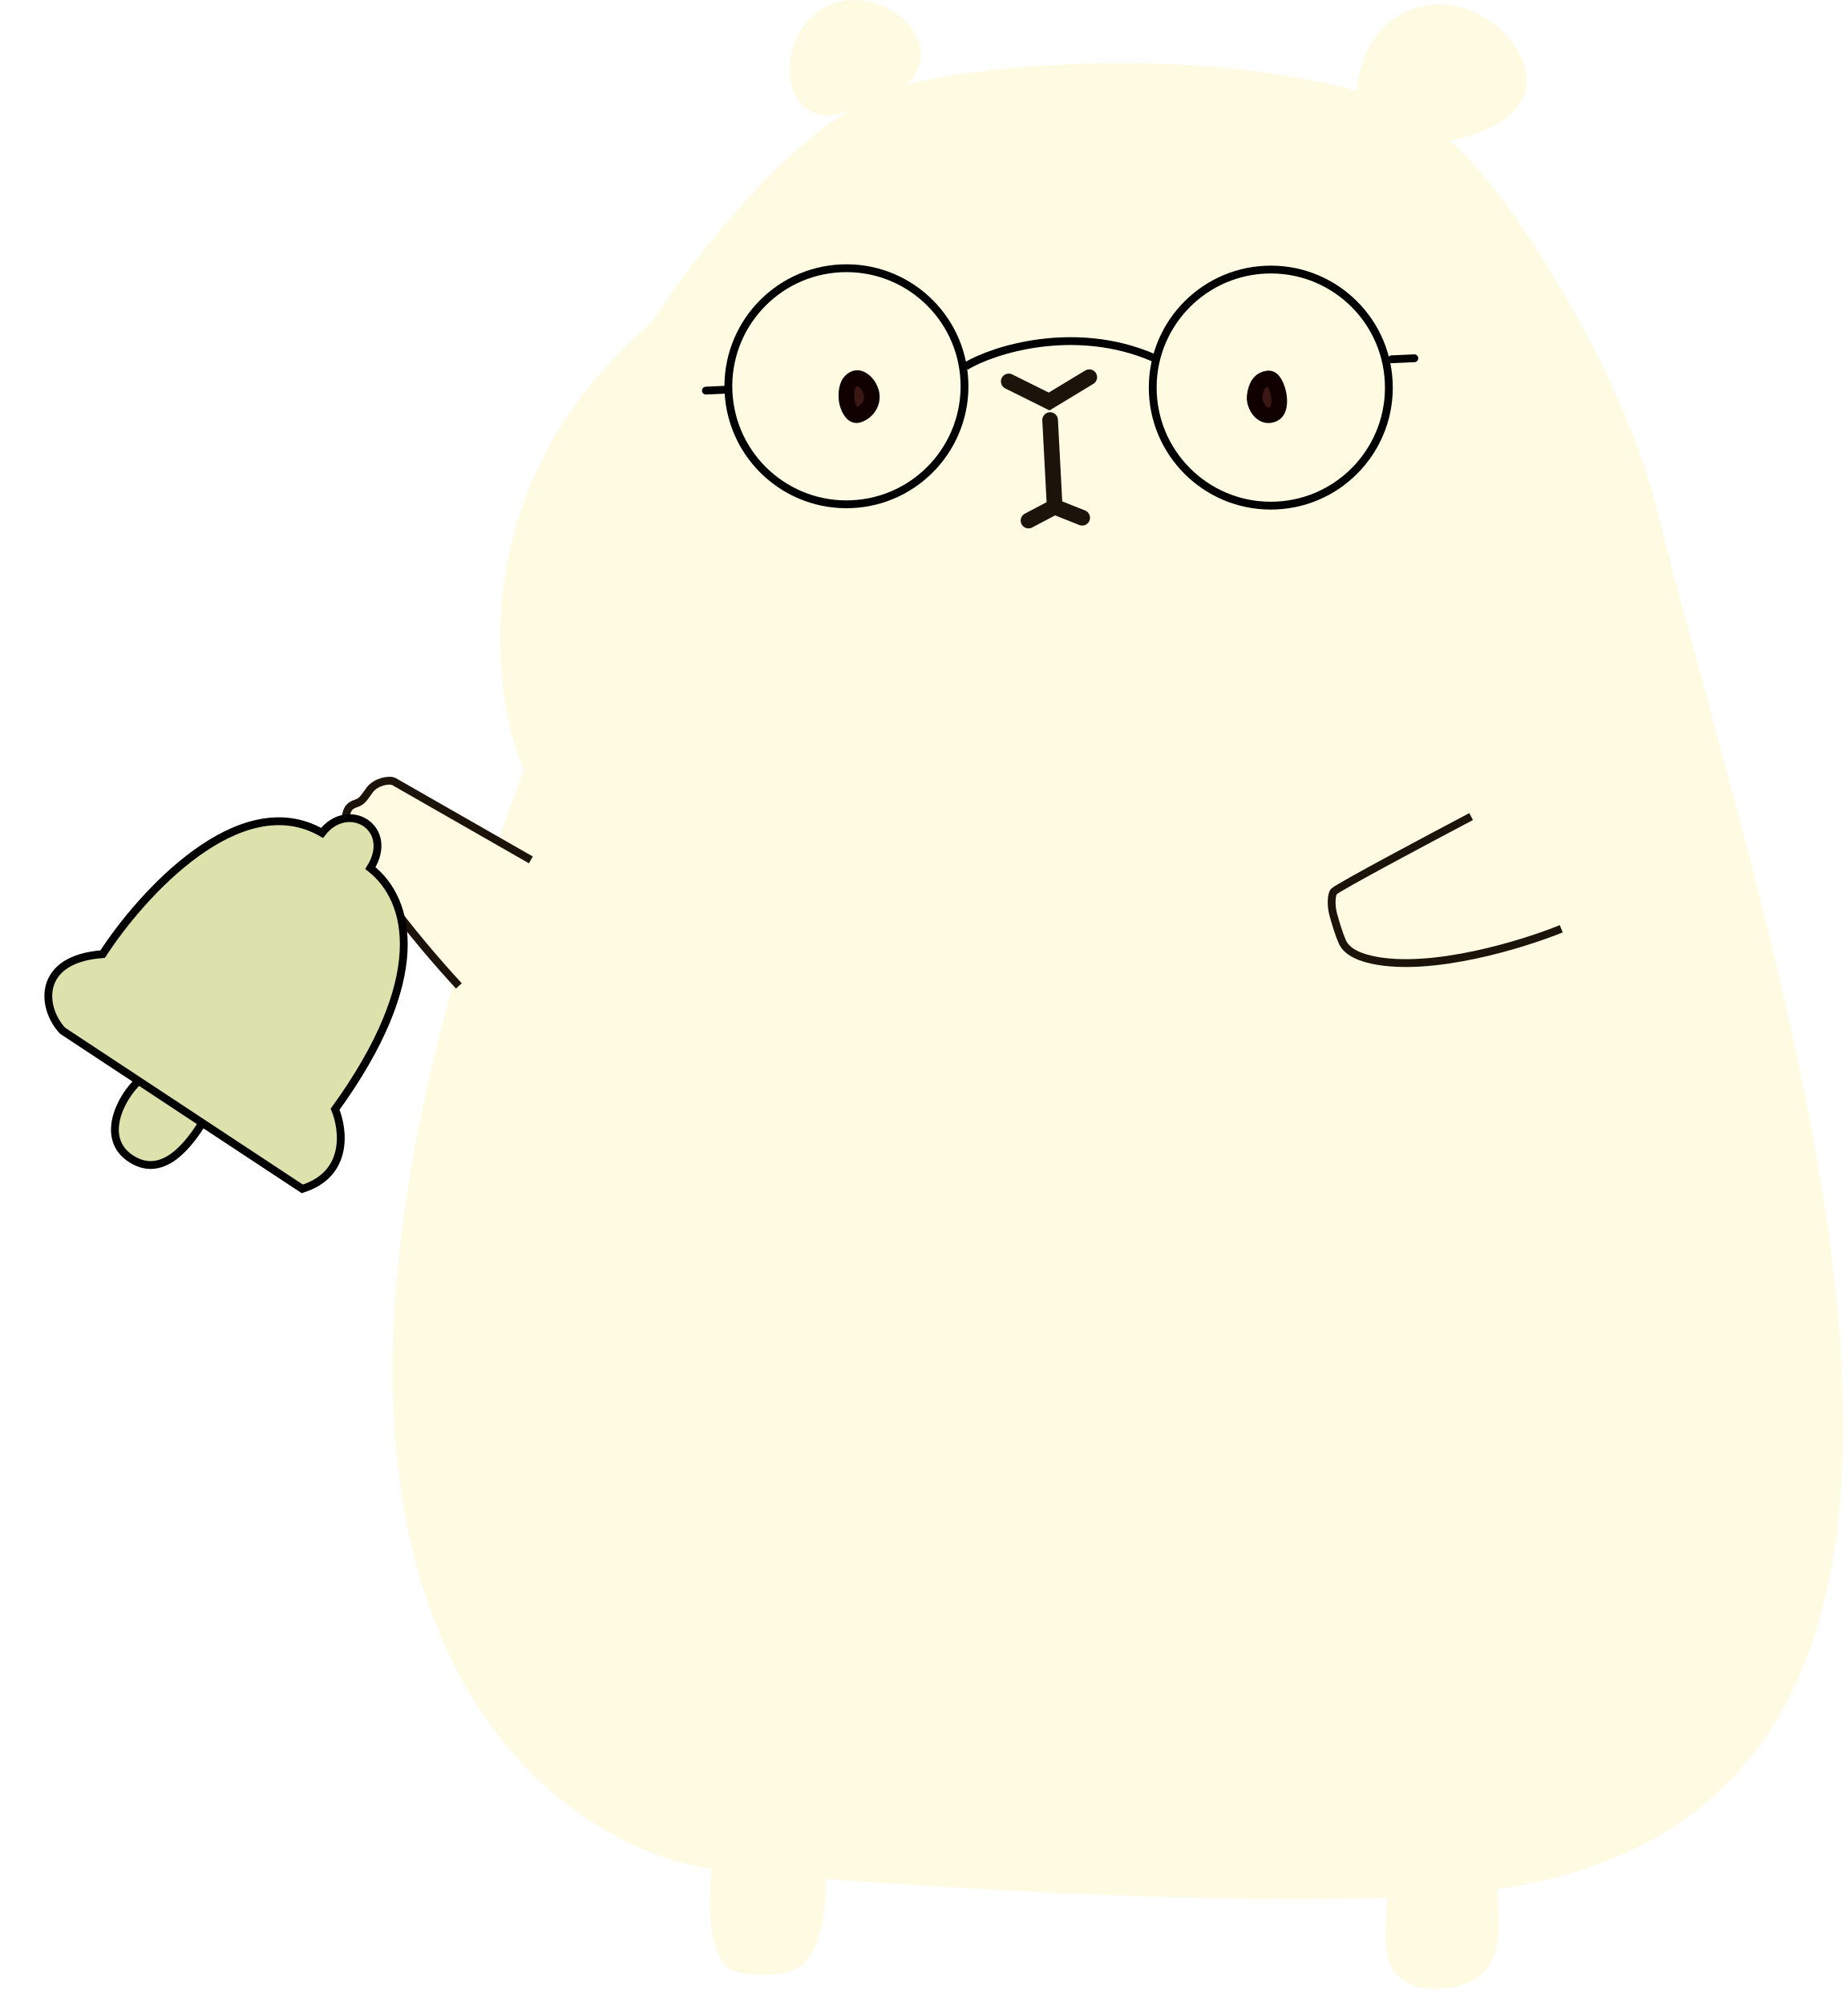
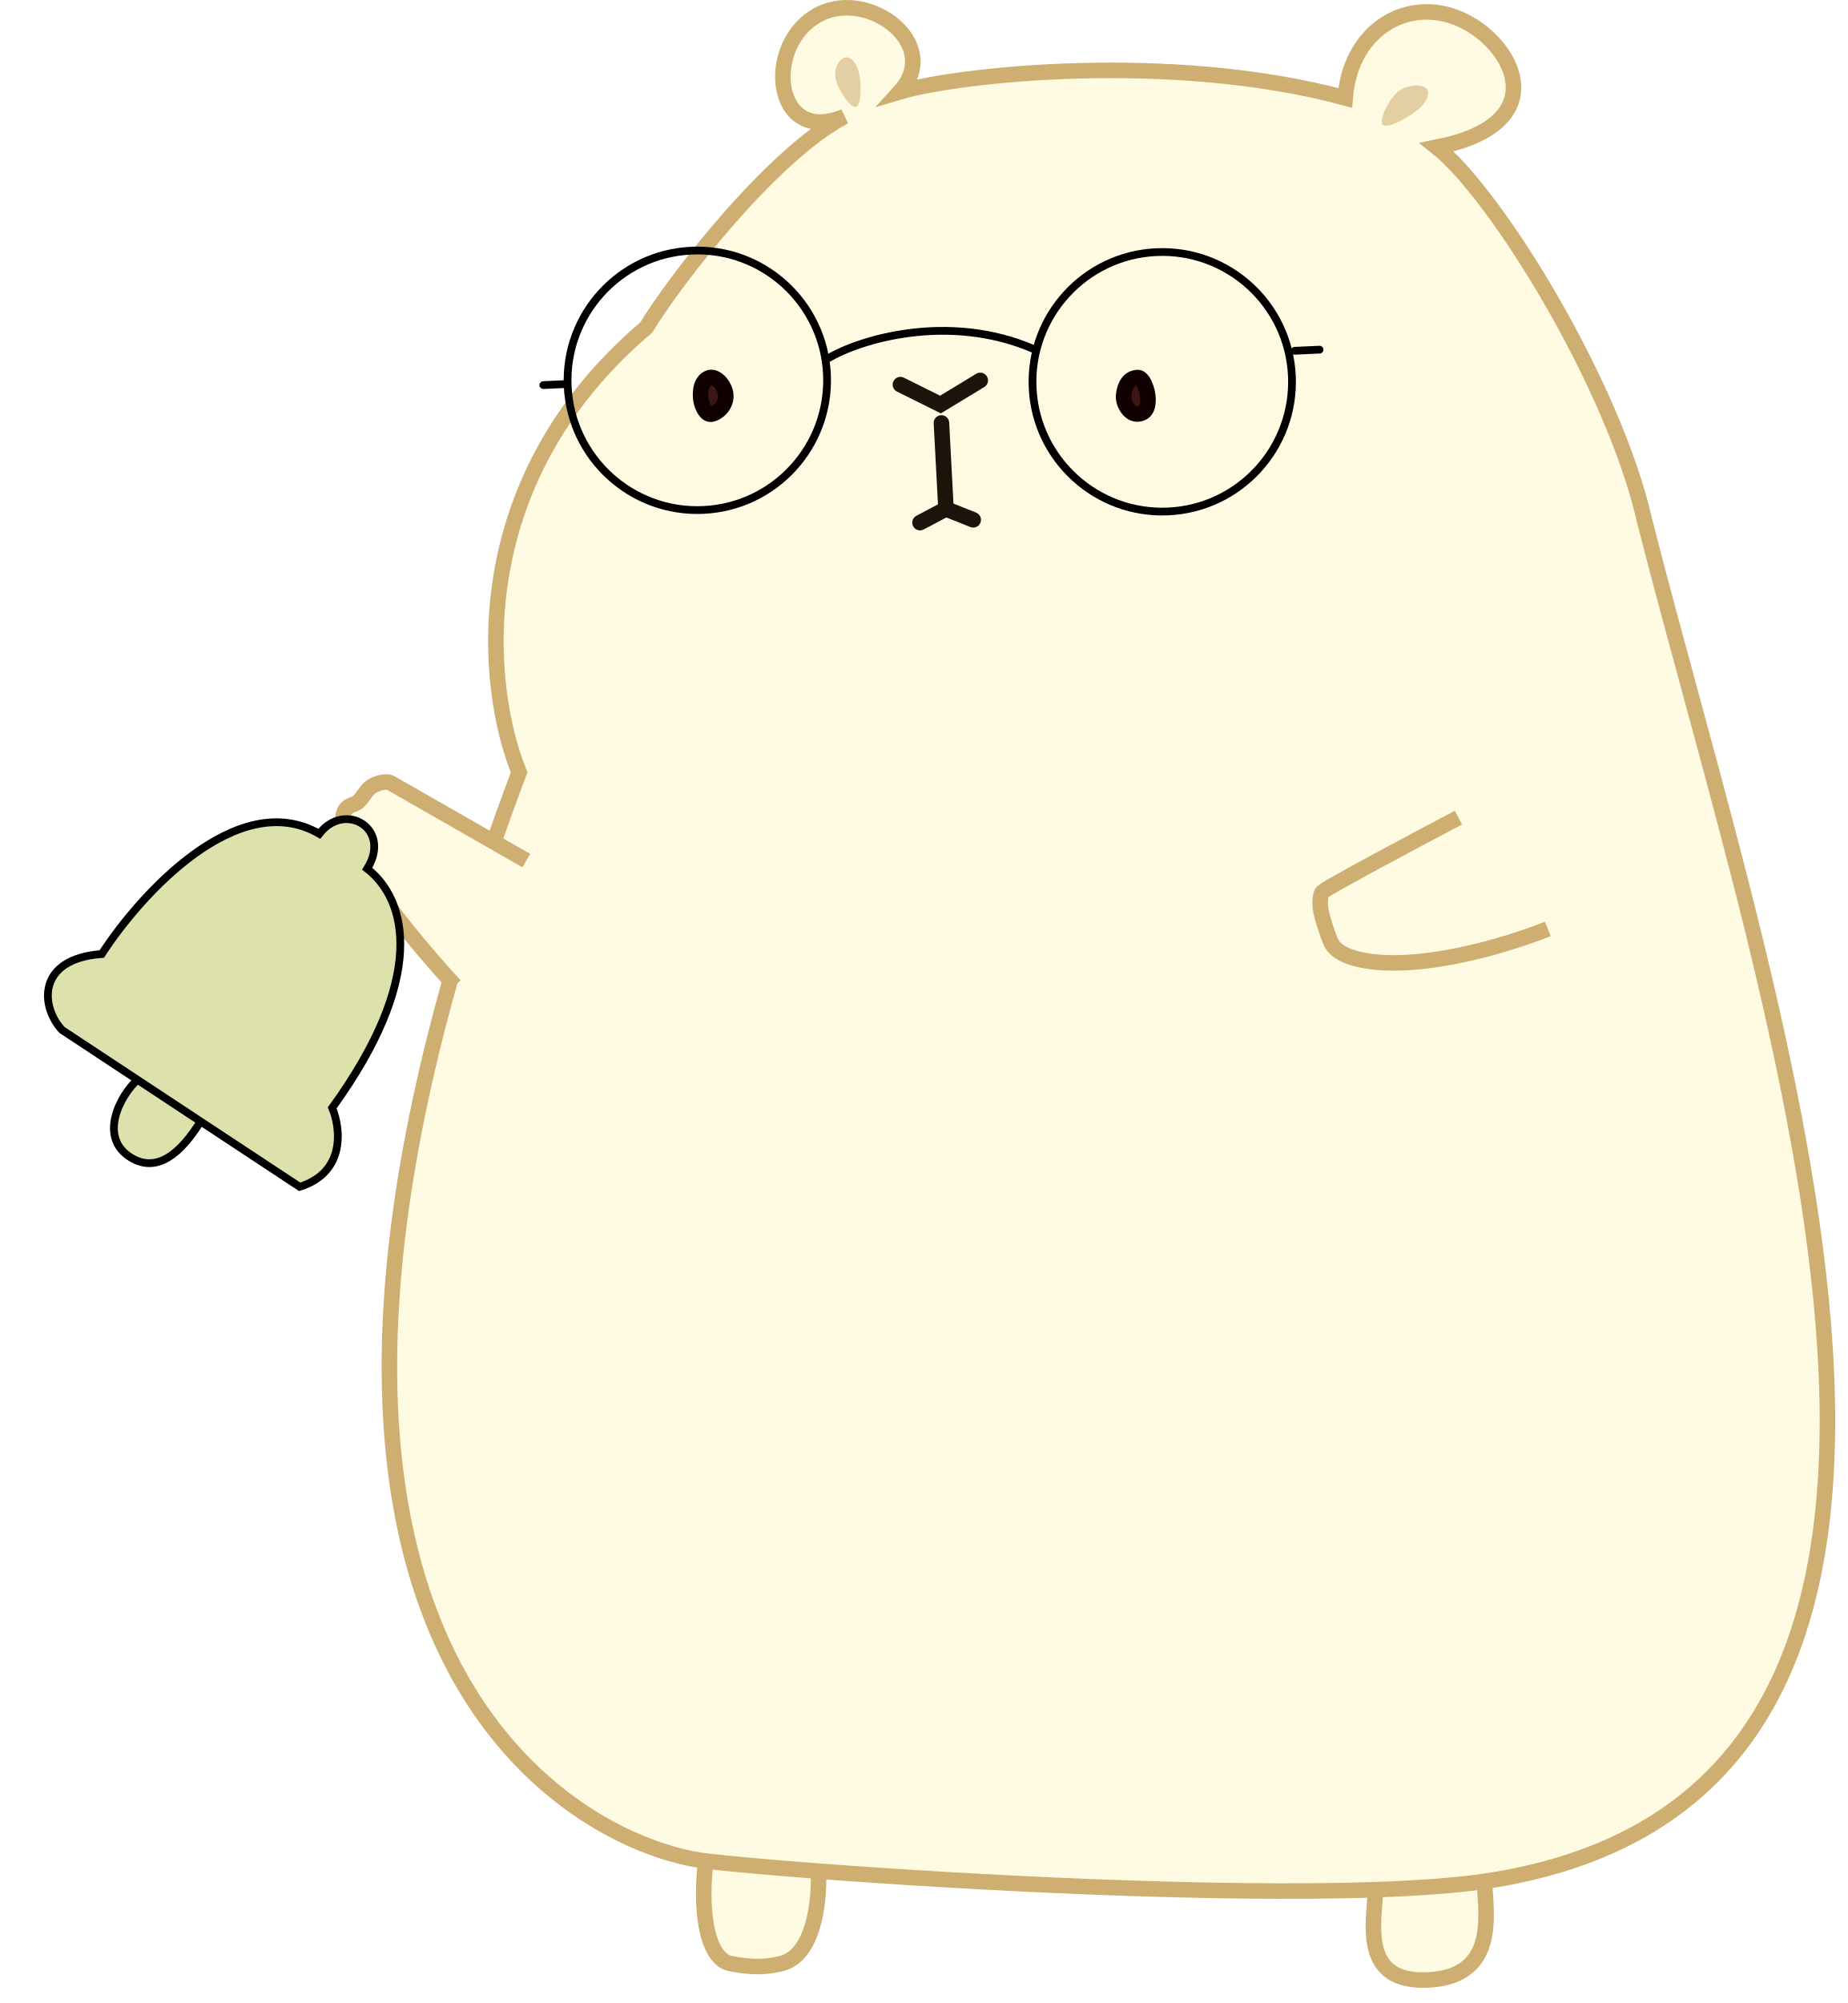
- <svg xmlns="http://www.w3.org/2000/svg" width="118" height="128" viewBox="0 0 118 128" fill="none">
-   <path d="M33.44 49.243C31.239 43.874 29.796 30.626 41.626 20.592C43.475 17.555 49.641 9.534 54.394 6.999C49.773 8.98 49.112 2.246 52.809 0.397C56.022 -1.209 60.732 2.378 57.959 5.415C61.656 4.314 75.388 2.774 86.65 5.804C87.007 1.19 91.007 -0.896 94.44 0.918C97.701 2.642 99.946 7.527 92.552 8.98C96.381 12.017 103.947 24.288 105.927 33.003C113.981 64.691 132.07 114.469 96.421 120.542C96.167 120.585 95.903 120.627 95.629 120.666C95.673 122.649 96.553 126.748 92.064 127.012C87.575 127.276 88.526 123.271 88.606 121.202C77.856 121.574 62.192 120.725 52.717 120.008C52.805 122.034 52.393 125.443 50.341 125.956C49.284 126.22 48.36 126.22 47.04 125.956C45.719 125.692 45.032 123.157 45.455 119.354C36.873 118.298 12.314 105.226 33.44 49.243Z" fill="#FFFBE3" />
-   <path d="M64.42 24.363L67 25.644L69.562 24.092M67.062 26.831L67.354 32.369M67.354 32.369L65.682 33.25M67.354 32.369L69.11 33.07" stroke="#1C140A" stroke-linecap="round" />
-   <path d="M54.645 24.156C54.733 24.129 54.908 24.14 55.121 24.291C55.325 24.436 55.525 24.69 55.631 25.043C55.816 25.654 55.415 26.317 54.809 26.5C54.653 26.547 54.511 26.508 54.353 26.296C54.183 26.068 54.067 25.712 54.054 25.377C54.037 24.937 54.122 24.654 54.23 24.478C54.334 24.308 54.477 24.207 54.645 24.156ZM80.974 24.176C81.101 24.158 81.231 24.205 81.382 24.445C81.536 24.689 81.635 25.033 81.674 25.313C81.713 25.591 81.703 25.885 81.617 26.109C81.543 26.304 81.414 26.449 81.143 26.507C80.871 26.565 80.619 26.456 80.414 26.2C80.198 25.933 80.095 25.573 80.126 25.306C80.168 24.944 80.266 24.676 80.401 24.497C80.525 24.331 80.7 24.215 80.974 24.176Z" fill="#3C1814" stroke="#100000" />
-   <circle cx="54.055" cy="24.671" r="7.54" transform="rotate(-2.61419 54.0553 24.6708)" stroke="black" stroke-width="0.5" />
-   <path d="M61.664 23.399C63.447 22.32 68.661 20.686 73.666 22.851" stroke="black" stroke-width="0.5" />
-   <path d="M46.399 24.889L45.08 24.949" stroke="black" stroke-width="0.5" stroke-linecap="round" />
-   <path d="M88.871 22.949L90.322 22.883" stroke="black" stroke-width="0.5" stroke-linecap="round" />
-   <circle cx="81.155" cy="24.757" r="7.54" transform="rotate(-2.61419 81.1549 24.7567)" stroke="black" stroke-width="0.5" />
-   <path d="M25.143 49.911L33.902 54.924L29.304 62.972C26.736 60.203 21.7 54.147 22.096 52.075C22.201 51.528 22.426 51.425 22.809 51.291C23.183 51.16 23.375 50.759 23.618 50.445C23.99 49.964 24.78 49.767 25.143 49.911Z" fill="#FFFBE3" />
-   <path d="M33.902 54.924L25.143 49.911C24.78 49.767 23.99 49.964 23.618 50.445C23.375 50.759 23.183 51.16 22.809 51.291C22.426 51.425 22.201 51.528 22.096 52.075C21.7 54.147 26.736 60.203 29.304 62.972" stroke="#1C140A" stroke-width="0.5" />
-   <path d="M85.196 56.934C85.566 56.607 91.185 53.612 93.948 52.156L99.703 59.322C97.255 60.32 91.416 62.117 87.647 61.313C86.511 61.071 85.935 60.641 85.721 60.153C85.499 59.648 85.285 58.93 85.14 58.397C84.979 57.808 85.025 57.086 85.196 56.934Z" fill="#FFFBE3" />
-   <path d="M93.948 52.156C91.185 53.612 85.566 56.607 85.196 56.934C85.025 57.086 84.979 57.808 85.14 58.397C85.285 58.93 85.499 59.648 85.721 60.153C85.935 60.641 86.511 61.071 87.647 61.313C91.416 62.117 97.255 60.32 99.703 59.322" stroke="#1C140A" stroke-width="0.5" />
-   <path d="M20.567 53.199C22.215 51.067 25.261 52.863 23.654 55.447C26.279 57.503 27.431 62.521 21.4 70.85C21.943 72.156 22.284 75.001 19.303 75.935L12.925 71.727C12.128 72.97 10.479 75.325 8.413 74.04C6.347 72.755 7.691 70.108 8.853 69.04L3.997 65.836C2.62 64.367 2.329 61.253 6.556 60.942C9.042 57.1 15.325 50.172 20.567 53.199Z" fill="#DDE1AC" />
-   <path d="M8.853 69.04L3.997 65.836C2.62 64.367 2.329 61.253 6.556 60.942C9.042 57.1 15.325 50.172 20.567 53.199C22.215 51.067 25.261 52.863 23.654 55.447C26.279 57.503 27.431 62.521 21.4 70.85C21.943 72.156 22.284 75.001 19.303 75.935L12.925 71.727M8.853 69.04C7.691 70.108 6.347 72.755 8.413 74.04C10.479 75.325 12.128 72.97 12.925 71.727M8.853 69.04L12.925 71.727" stroke="black" stroke-width="0.5" />
+ <svg xmlns="http://www.w3.org/2000/svg" width="119" height="129" viewBox="0 0 119 129" fill="none">
+   <path d="M33.442 49.743C31.241 44.374 29.798 31.126 41.628 21.092C43.477 18.055 49.643 10.034 54.396 7.499C49.775 9.48 49.114 2.746 52.811 0.897C56.024 -0.709 60.733 2.878 57.961 5.915C61.658 4.814 75.389 3.274 86.652 6.304C87.009 1.69 91.009 -0.396 94.442 1.418C97.703 3.142 99.948 8.027 92.554 9.48C96.383 12.517 103.949 24.788 105.929 33.503C113.983 65.191 132.072 114.969 96.423 121.042C96.169 121.085 95.905 121.127 95.631 121.166C95.675 123.149 96.555 127.248 92.066 127.512C87.576 127.776 88.528 123.771 88.608 121.702C77.858 122.074 62.194 121.225 52.719 120.508C52.807 122.534 52.395 125.943 50.343 126.456C49.286 126.72 48.362 126.72 47.042 126.456C45.721 126.192 45.034 123.657 45.457 119.854C36.875 118.798 12.316 105.726 33.442 49.743Z" fill="#FFFBE3" />
+   <path d="M45.457 119.854C36.875 118.798 12.316 105.726 33.442 49.743C31.241 44.374 29.798 31.126 41.628 21.092C43.477 18.055 49.643 10.034 54.396 7.499C49.775 9.48 49.114 2.746 52.811 0.897C56.024 -0.709 60.733 2.878 57.961 5.915C61.658 4.814 75.389 3.274 86.652 6.304C87.009 1.69 91.009 -0.396 94.442 1.418C97.703 3.142 99.948 8.027 92.554 9.48C96.383 12.517 103.949 24.788 105.929 33.503C113.983 65.191 132.072 114.969 96.423 121.042C96.169 121.085 95.905 121.127 95.631 121.166M45.457 119.854C46.761 120.014 49.348 120.253 52.719 120.508M45.457 119.854C45.034 123.657 45.721 126.192 47.042 126.456C48.362 126.72 49.286 126.72 50.343 126.456C52.395 125.943 52.807 122.534 52.719 120.508M52.719 120.508C62.194 121.225 77.858 122.074 88.608 121.702M88.608 121.702C88.528 123.771 87.576 127.776 92.066 127.512C96.555 127.248 95.675 123.149 95.631 121.166M88.608 121.702C91.322 121.609 93.722 121.437 95.631 121.166" stroke="#CEAE71" />
+   <path d="M55.344 4.754C55.498 5.452 55.484 6.828 55.129 6.895C54.775 6.963 53.982 5.782 53.828 5.084C53.674 4.385 54.095 3.765 54.45 3.697C54.804 3.63 55.19 4.056 55.344 4.754Z" fill="#CEAE71" fill-opacity="0.56" />
+   <path d="M91.408 7C90.812 7.527 89.414 8.306 89.095 8.056C88.775 7.805 89.406 6.479 90.001 5.951C90.596 5.423 91.521 5.411 91.84 5.662C92.16 5.913 92.003 6.472 91.408 7Z" fill="#CEAE71" fill-opacity="0.56" />
+   <path d="M58.002 24.771L60.582 26.053L63.144 24.5M60.644 27.239L60.936 32.777M60.936 32.777L59.264 33.659M60.936 32.777L62.692 33.478" stroke="#1C140A" stroke-linecap="round" />
+   <path d="M45.722 24.316C45.81 24.289 45.985 24.3 46.198 24.451C46.402 24.597 46.602 24.849 46.708 25.202C46.893 25.814 46.493 26.477 45.887 26.66C45.731 26.707 45.588 26.668 45.43 26.456C45.26 26.228 45.145 25.871 45.131 25.536C45.114 25.097 45.199 24.813 45.307 24.637C45.411 24.467 45.554 24.366 45.722 24.316ZM73.229 24.318C73.356 24.3 73.486 24.347 73.637 24.587C73.791 24.831 73.891 25.175 73.93 25.456C73.969 25.733 73.959 26.028 73.873 26.252C73.799 26.447 73.669 26.592 73.398 26.649C73.126 26.707 72.874 26.598 72.669 26.343C72.454 26.075 72.351 25.716 72.382 25.449C72.424 25.087 72.521 24.819 72.656 24.639C72.78 24.473 72.955 24.357 73.229 24.318Z" fill="#3C1814" stroke="#100000" />
+   <circle cx="44.919" cy="24.493" r="8.359" transform="rotate(-2.61419 44.9189 24.4929)" stroke="black" stroke-width="0.5" />
+   <path d="M53.328 23.088C55.299 21.896 61.062 20.09 66.593 22.483" stroke="black" stroke-width="0.5" />
+   <path d="M36.458 24.734L35 24.801" stroke="black" stroke-width="0.5" stroke-linecap="round" />
+   <path d="M83.397 22.592L85 22.519" stroke="black" stroke-width="0.5" stroke-linecap="round" />
+   <circle cx="74.868" cy="24.589" r="8.359" transform="rotate(-2.61419 74.8681 24.5886)" stroke="black" stroke-width="0.5" />
+   <path d="M25.143 50.411L33.902 55.424L29.304 63.472C26.736 60.703 21.7 54.647 22.096 52.575C22.201 52.028 22.426 51.925 22.809 51.791C23.183 51.66 23.375 51.259 23.618 50.945C23.99 50.464 24.78 50.267 25.143 50.411Z" fill="#FFFBE3" />
+   <path d="M33.902 55.424L25.143 50.411C24.78 50.267 23.99 50.464 23.618 50.945C23.375 51.259 23.183 51.66 22.809 51.791C22.426 51.925 22.201 52.028 22.096 52.575C21.7 54.647 26.736 60.703 29.304 63.472" stroke="#CEAE71" />
+   <path d="M85.196 57.434C85.566 57.107 91.185 54.112 93.948 52.656L99.703 59.822C97.255 60.82 91.416 62.617 87.647 61.813C86.511 61.571 85.935 61.141 85.721 60.653C85.499 60.148 85.285 59.43 85.14 58.897C84.979 58.308 85.025 57.586 85.196 57.434Z" fill="#FFFBE3" />
+   <path d="M93.948 52.656C91.185 54.112 85.566 57.107 85.196 57.434C85.025 57.586 84.979 58.308 85.14 58.897C85.285 59.43 85.499 60.148 85.721 60.653C85.935 61.141 86.511 61.571 87.647 61.813C91.416 62.617 97.255 60.82 99.703 59.822" stroke="#CEAE71" />
+   <path d="M20.567 53.699C22.215 51.567 25.261 53.363 23.654 55.947C26.279 58.003 27.431 63.021 21.4 71.35C21.943 72.656 22.284 75.501 19.303 76.435L12.925 72.227C12.128 73.47 10.479 75.825 8.413 74.54C6.347 73.255 7.691 70.608 8.853 69.54L3.997 66.336C2.62 64.867 2.329 61.753 6.556 61.442C9.042 57.6 15.325 50.672 20.567 53.699Z" fill="#DDE1AC" />
+   <path d="M8.853 69.54L3.997 66.336C2.62 64.867 2.329 61.753 6.556 61.442C9.042 57.6 15.325 50.672 20.567 53.699C22.215 51.567 25.261 53.363 23.654 55.947C26.279 58.003 27.431 63.021 21.4 71.35C21.943 72.656 22.284 75.501 19.303 76.435L12.925 72.227M8.853 69.54C7.691 70.608 6.347 73.255 8.413 74.54C10.479 75.825 12.128 73.47 12.925 72.227M8.853 69.54L12.925 72.227" stroke="black" stroke-width="0.5" />
</svg>
